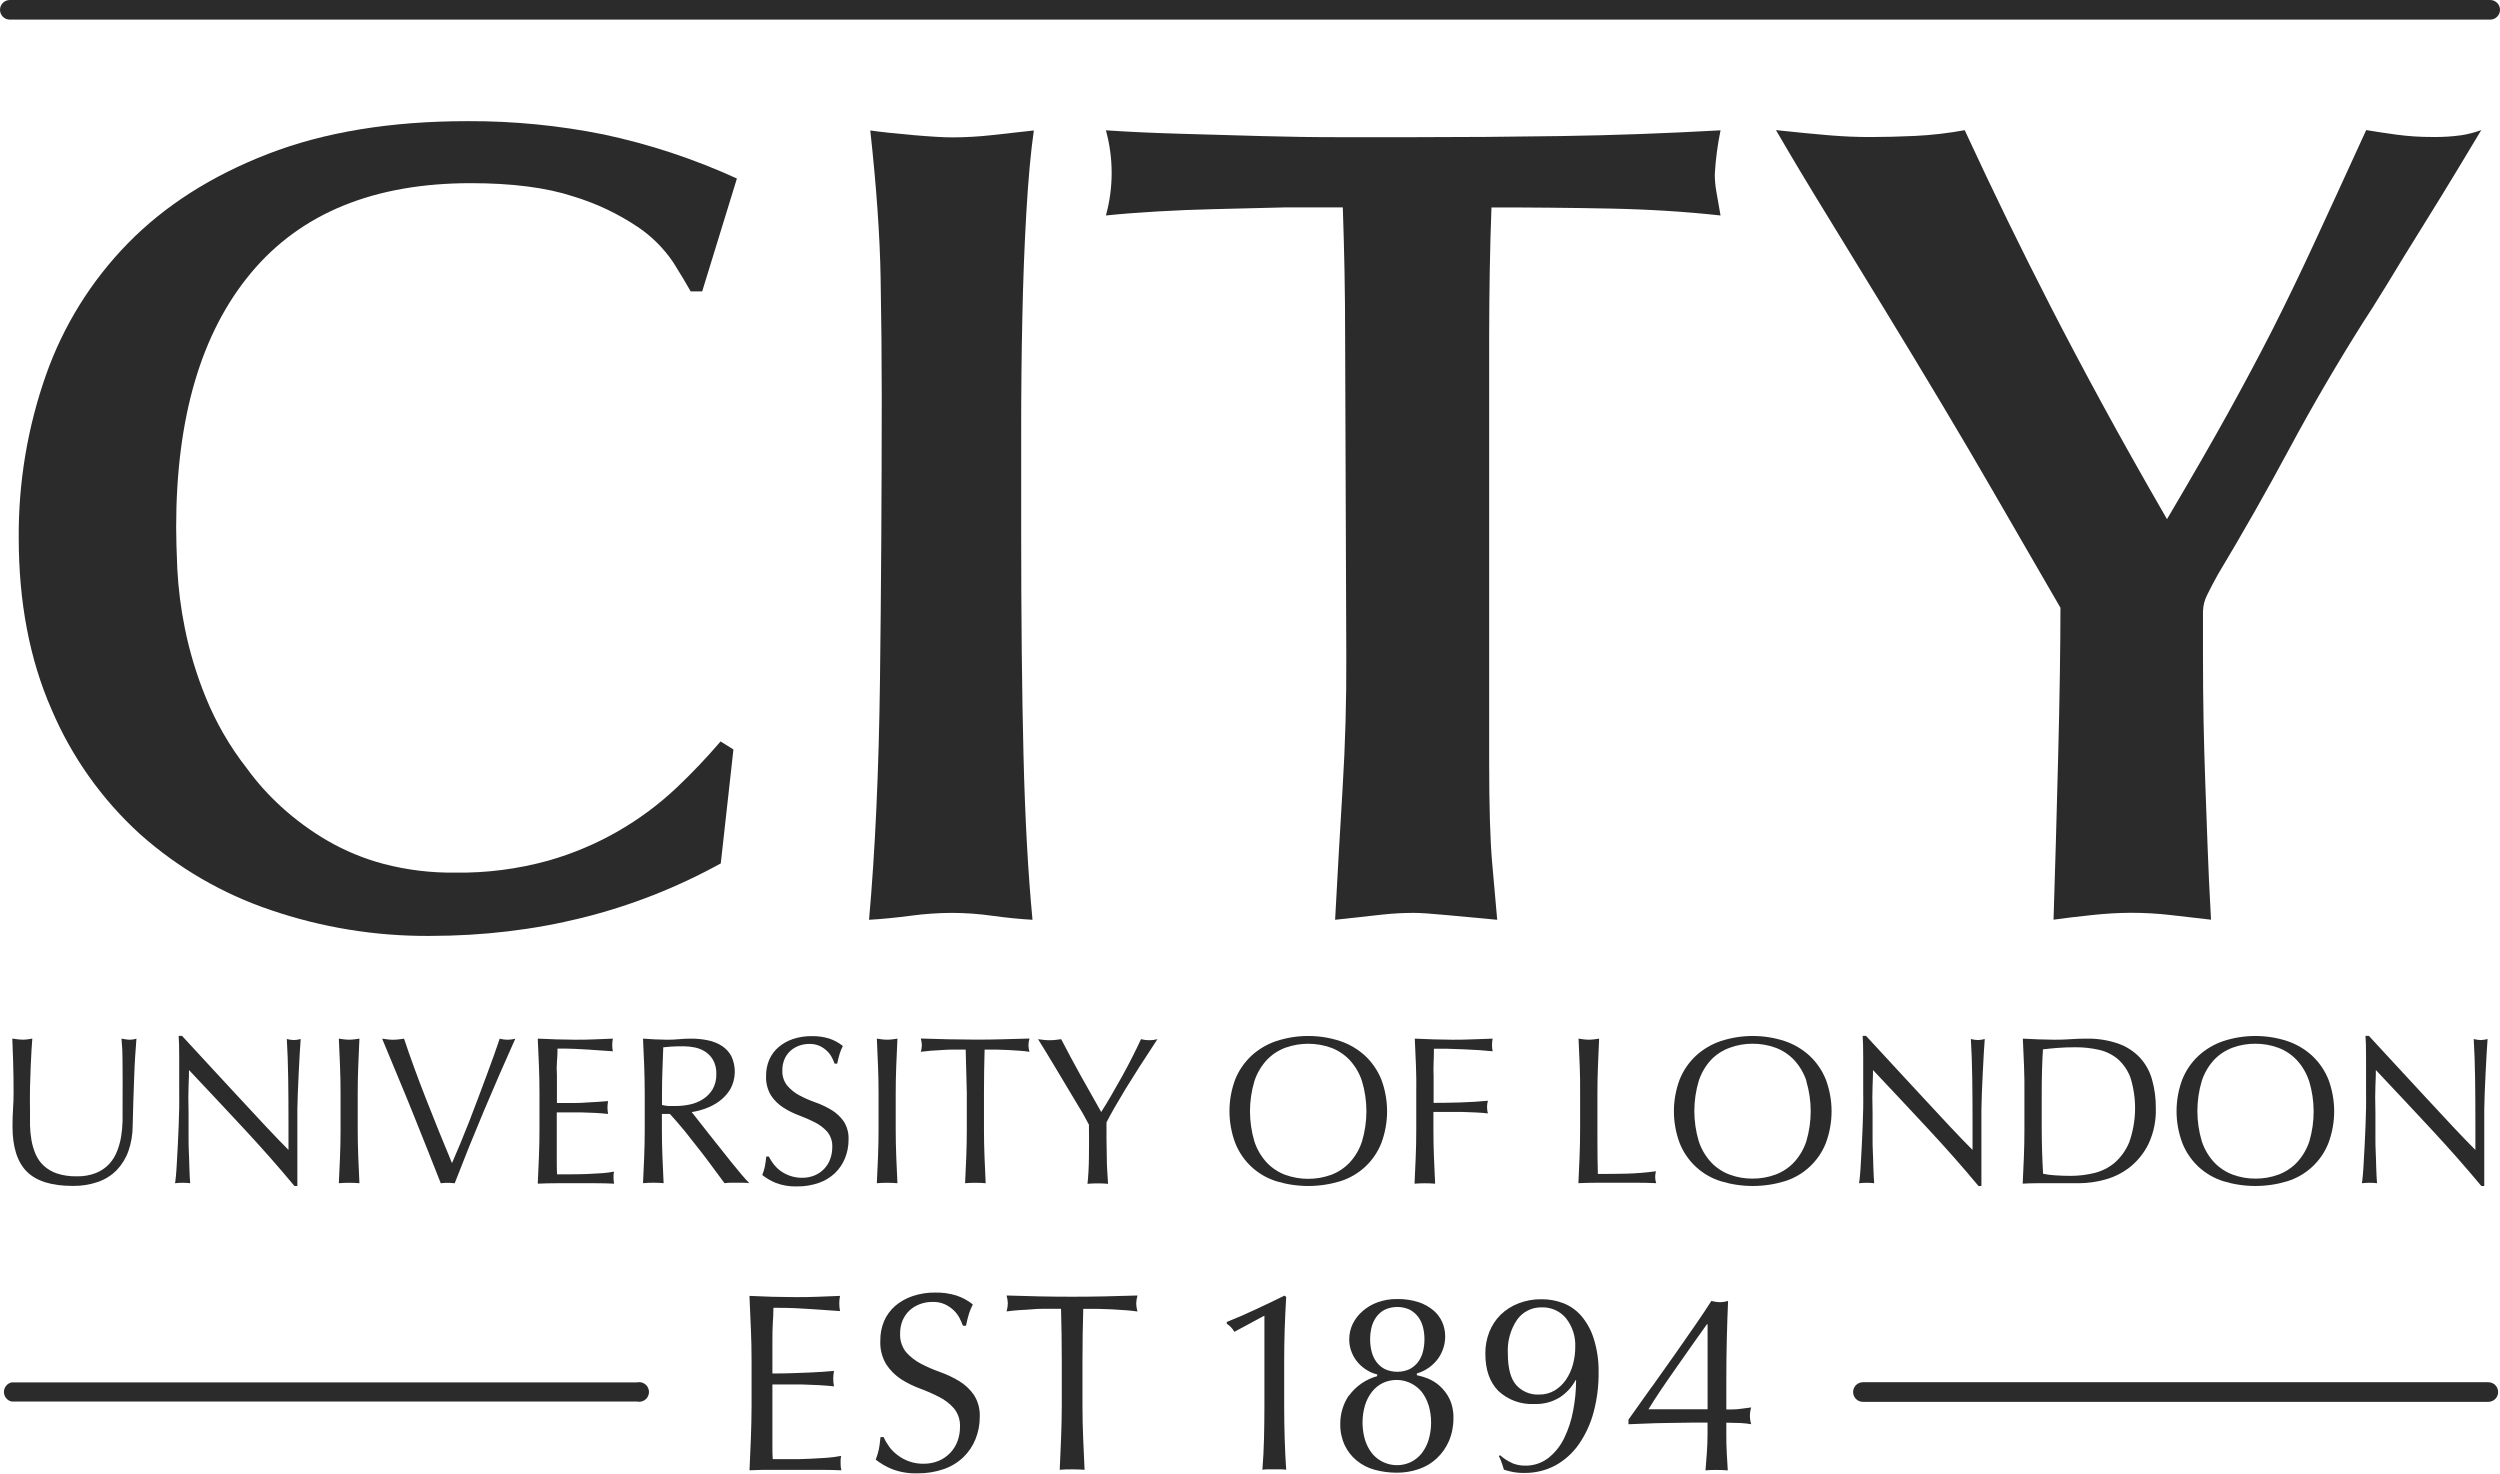
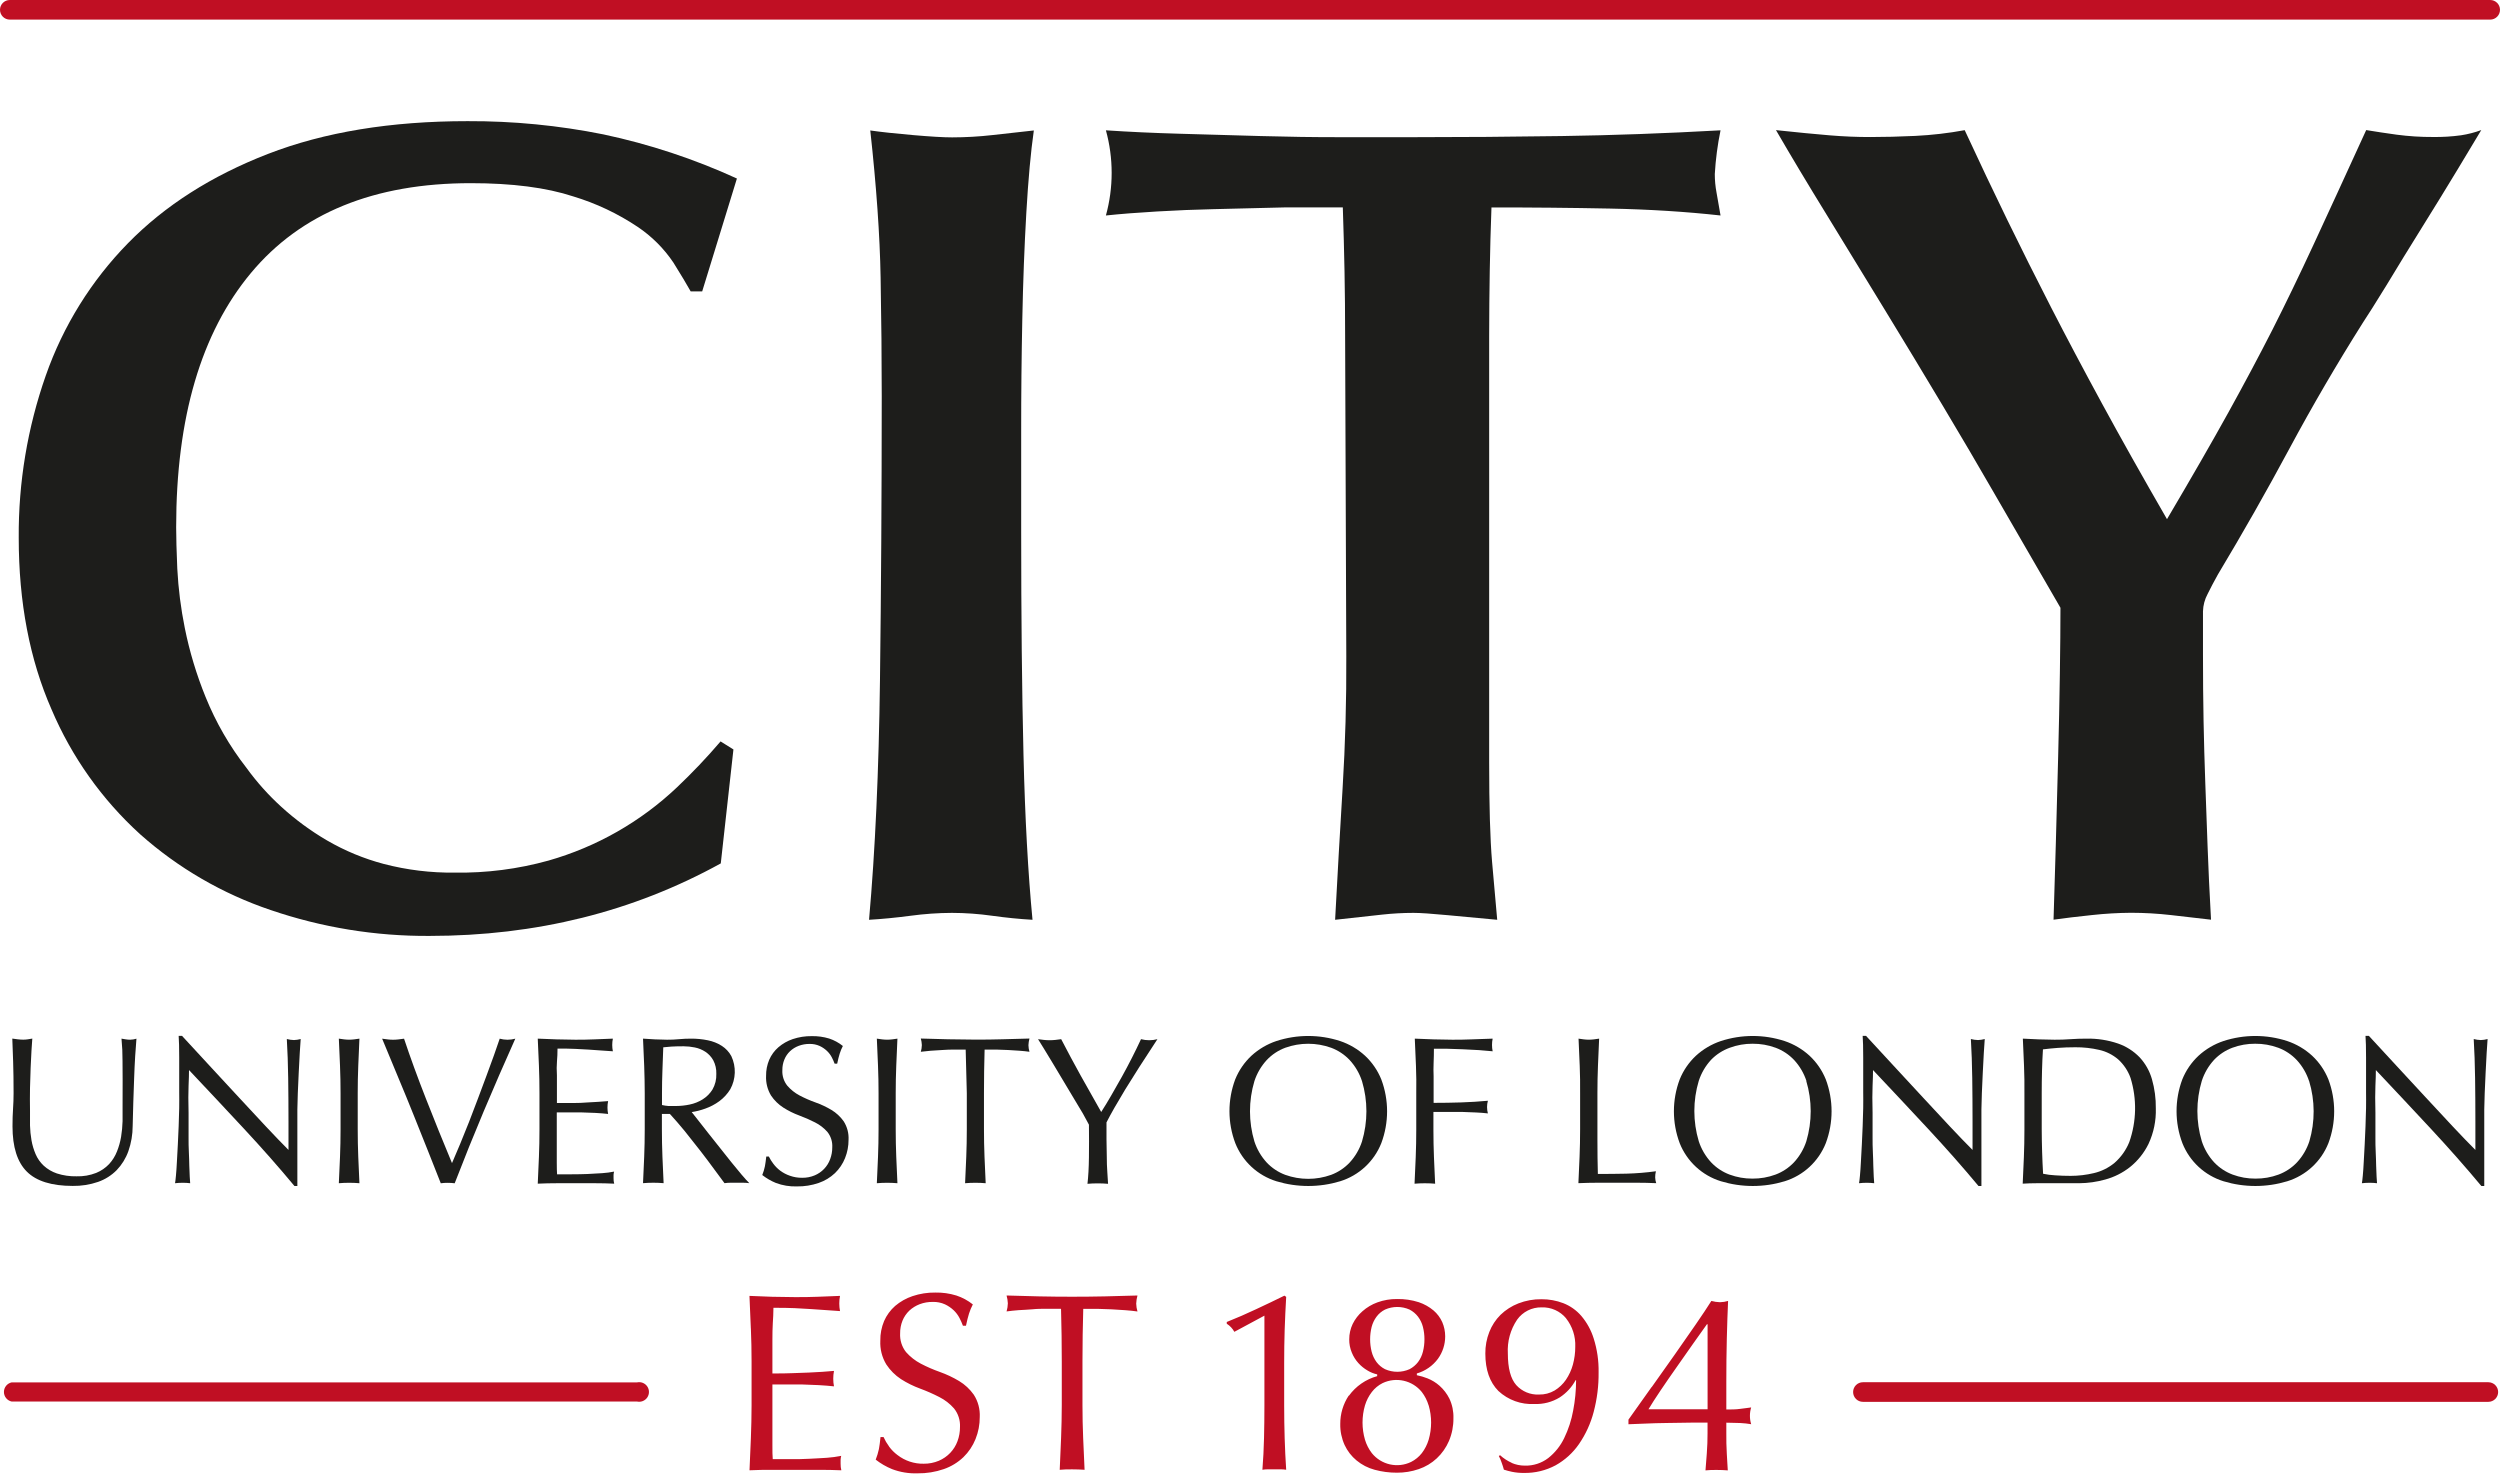
<svg xmlns="http://www.w3.org/2000/svg" viewbox="0 0 509.9 300.56" width="509.9" height="300.56">
  <defs>
    <style>
            .cls-1{
-                 fill: #2b2b2b;
+                 fill: #1d1d1b;
            }
            .cls-2{
-                 fill: #2b2b2b;
+                 fill: #c00f23;
            }
        </style>
  </defs>
  <path class="cls-1" d="M254.63,179.27h-2.35q-1.18-2.11-3.52-5.87a26.74,26.74,0,0,0-7.28-7.28,49.19,49.19,0,0,0-13.15-6.22q-8.22-2.7-20.89-2.7-29.58,0-44.84,18.31t-15.26,51.88q0,3.05.23,8.45a83,83,0,0,0,1.53,12.09A78.43,78.43,0,0,0,153.34,262a60.23,60.23,0,0,0,8.33,14.44,52.06,52.06,0,0,0,7.16,8,55.17,55.17,0,0,0,9.27,6.81,46.92,46.92,0,0,0,11.62,4.81,54.86,54.86,0,0,0,14.44,1.76,67.59,67.59,0,0,0,19.13-2.46,63.32,63.32,0,0,0,26.17-14.91,123.07,123.07,0,0,0,8.92-9.39L261,272.7l-2.58,23.24Q231.62,310.73,199,310.73a98.34,98.34,0,0,1-32.39-5.28A77.23,77.23,0,0,1,140,290a73,73,0,0,1-18.08-25.47q-6.69-15.26-6.69-35a97.91,97.91,0,0,1,5.52-33.1,73.11,73.11,0,0,1,16.78-27q11.27-11.5,28.52-18.19t40.73-6.69a137.68,137.68,0,0,1,27.7,2.7,130.59,130.59,0,0,1,27.23,9Z" transform="translate(-111.41 -119.84)" />
  <path class="cls-1" d="M291.25,200.63q0-11.27-.23-24.18t-2.11-30q3.28,0.47,8.69.94t8,0.47a74,74,0,0,0,8.22-.47l8.45-.94q-0.94,6.57-1.53,16.78t-0.82,21.71q-0.24,11.5-.23,22.89V228.1q0,26.29.47,45.66T322,307.44q-4-.23-8.22-0.82a60,60,0,0,0-8.22-.59,65.17,65.17,0,0,0-8.45.59q-4.46.59-8.45,0.82,1.88-21.13,2.23-48.83T291.25,200.63Z" transform="translate(-111.41 -119.84)" />
  <path class="cls-1" d="M415.14,275.28q0,13.38.59,20.31t1.05,11.85l-10.09-.94q-4.93-.47-7-0.47a59.64,59.64,0,0,0-6.34.35l-9.63,1.06q0.71-13.38,1.53-26.88T386,253.69l-0.24-65.49q0-6.57-.12-12.91t-0.35-13.15H373.59q-0.7,0-4.93.12t-9.74.24q-5.52.12-11.5,0.47t-10.45.82a32.72,32.72,0,0,0,0-17.37q7,0.47,15.14.7l16.43,0.47q8.33,0.24,16.32.23h14.79q14.79,0,30.28-.23t32.4-1.17a62,62,0,0,0-1.17,8.92,20.26,20.26,0,0,0,.35,3.76c0.23,1.25.5,2.82,0.82,4.69q-10.56-1.17-22.54-1.41t-24.18-.23q-0.24,6.34-.35,12.91t-0.12,13.38v86.86Z" transform="translate(-111.41 -119.84)" />
  <path class="cls-1" d="M560.73,253.22q0,7.52.12,13.73t0.35,12.56q0.23,6.34.47,13t0.7,14.91l-8.16-.94a72.74,72.74,0,0,0-8.16-.47,78.62,78.62,0,0,0-8,.47q-4.49.47-7.8,0.94,0.23-6.8.47-15.61t0.47-17.61q0.23-8.8.35-16.9t0.12-13.5l-13.85-23.94q-4.46-7.75-10.21-17.37T495.82,183q-6-9.86-11.85-19.37t-10.33-17.25q6.57,0.7,10.92,1.06t8.33,0.35q4.22,0,9.15-.23a76.3,76.3,0,0,0,10.09-1.17q4.46,9.63,8.69,18.31t8.93,17.84q4.7,9.15,10.38,19.6t13.26,23.59Q561,212.84,565.89,204t9-16.9q4.1-8.1,8.45-17.49t10.68-23.24q2.82,0.47,6.22.94a54,54,0,0,0,7.39.47,38.12,38.12,0,0,0,5.75-.35,21.06,21.06,0,0,0,4.11-1.06l-4.81,8q-3.4,5.63-7.28,11.85T598.17,178q-3.4,5.52-4.81,7.63-8,12.68-15,25.71T563.78,237q-1.18,2.11-2.11,4a7.9,7.9,0,0,0-.94,3.52v8.69Z" transform="translate(-111.41 -119.84)" />
  <path class="cls-1" d="M136.4,336.23a44,44,0,0,0-.21-4.55l0.9,0.15a5.74,5.74,0,0,0,.86.07,4.65,4.65,0,0,0,1.29-.21q-0.13,1.5-.26,3.58t-0.21,4.46q-0.09,2.38-.17,4.89t-0.13,4.87a15.55,15.55,0,0,1-.88,5.15,10.82,10.82,0,0,1-2.38,3.86,9.92,9.92,0,0,1-3.8,2.4,15.18,15.18,0,0,1-5.17.82q-6.44,0-9.36-2.92t-2.92-9.23q0-2,.11-3.58t0.11-3.2q0-3.61-.09-6.4t-0.17-4.72q0.52,0.09,1.12.15a10.46,10.46,0,0,0,1.12.07,6.47,6.47,0,0,0,.92-0.07l0.92-.15q-0.09.94-.17,2.47t-0.17,3.46q-0.09,1.93-.13,4.16t0,4.64q0,1.46,0,3a21.08,21.08,0,0,0,.3,3,12.69,12.69,0,0,0,.84,2.83,7,7,0,0,0,1.65,2.36,7.6,7.6,0,0,0,2.7,1.59,12.15,12.15,0,0,0,4,.58,10.12,10.12,0,0,0,4-.69,7.56,7.56,0,0,0,2.64-1.8,8.25,8.25,0,0,0,1.61-2.58,14.55,14.55,0,0,0,.84-3,23.88,23.88,0,0,0,.3-3.18q0-1.59,0-2.92Q136.44,339.54,136.4,336.23Z" transform="translate(-111.41 -119.84)" />
  <path class="cls-1" d="M161.12,350q-5.58-6-11.16-11.91,0,1.2-.09,3.22t0,5.49c0,0.6,0,1.35,0,2.23s0,1.82,0,2.79,0,2,.06,3,0.06,1.93.09,2.79,0.06,1.61.09,2.25,0.06,1.08.09,1.31a11.88,11.88,0,0,0-1.5-.09,13.31,13.31,0,0,0-1.59.09c0.06-.29.12-0.82,0.19-1.59s0.14-1.7.19-2.77,0.12-2.24.19-3.5,0.13-2.52.17-3.78,0.08-2.49.11-3.69,0-2.28,0-3.22q0-4.12,0-7.08t-0.11-4.42h0.69l5.6,6.07q3,3.24,5.92,6.4l5.58,6q2.64,2.81,4.61,4.79v-5.84q0-4.51-.06-8.78t-0.28-8a6.19,6.19,0,0,0,1.46.21,6,6,0,0,0,1.37-.21q-0.09.94-.19,2.83t-0.21,4q-0.11,2.15-.19,4.21t-0.09,3.31v2.58q0,1.46,0,3t0,3.2q0,1.61,0,3t0,2.42v1.42h-0.6Q166.7,356,161.12,350Z" transform="translate(-111.41 -119.84)" />
  <path class="cls-1" d="M180.76,337.24q-0.11-2.73-.24-5.56l1.07,0.15a8.16,8.16,0,0,0,2.06,0l1.07-.15q-0.13,2.83-.24,5.56t-0.11,5.56v7.38q0,2.83.11,5.58t0.24,5.41q-1-.09-2.1-0.09t-2.1.09q0.13-2.66.24-5.41t0.11-5.58V342.8Q180.87,340,180.76,337.24Z" transform="translate(-111.41 -119.84)" />
  <path class="cls-1" d="M198.9,355.08q-1.42-3.56-3-7.51t-3.31-8.07q-1.7-4.12-3.24-7.81l1.16,0.15a8.84,8.84,0,0,0,2.15,0l1.16-.15q0.94,2.83,2.08,5.95t2.4,6.33q1.27,3.22,2.6,6.53t2.7,6.57q0.77-1.76,1.67-3.93t1.82-4.51q0.92-2.34,1.82-4.77l1.74-4.66q0.84-2.23,1.52-4.16t1.16-3.35a6,6,0,0,0,3.18,0q-3.35,7.47-6.44,14.81t-5.92,14.68a11.14,11.14,0,0,0-1.42-.09,9.39,9.39,0,0,0-1.42.09Q200.32,358.64,198.9,355.08Z" transform="translate(-111.41 -119.84)" />
  <path class="cls-1" d="M221.33,337.17q-0.11-2.75-.24-5.49l3.84,0.15q1.91,0.06,3.84.07t3.82-.07l3.82-.15a6.52,6.52,0,0,0,0,2.58l-2.51-.17-2.4-.17q-1.27-.08-2.77-0.15t-3.61-.06q0,1.38-.11,2.62T225,339.15q0,1.67,0,3.26t0,2.4q1.89,0,3.39,0t2.75-.11l2.3-.13q1.05-.06,2-0.15a6.76,6.76,0,0,0-.13,1.33,6.56,6.56,0,0,0,.13,1.29q-1.12-.13-2.6-0.21t-3-.11l-2.79,0-2.08,0c0,0.26,0,.54,0,0.84s0,0.68,0,1.14v4.25q0,2.45,0,4t0.06,2.4h3q1.63,0,3.2-.06t3-.17a19,19,0,0,0,2.43-.32,3.08,3.08,0,0,0-.11.67q0,0.37,0,.67a4,4,0,0,0,.13,1.12q-1.93-.09-3.84-0.09H225q-1.93,0-3.91.09,0.13-2.75.24-5.47t0.11-5.56v-7.38Q221.44,339.92,221.33,337.17Z" transform="translate(-111.41 -119.84)" />
  <path class="cls-1" d="M242.8,337.24q-0.11-2.73-.24-5.56l2.45,0.15q1.2,0.06,2.45.07t2.45-.11q1.2-.11,2.45-0.11a16.61,16.61,0,0,1,3.43.34,8.36,8.36,0,0,1,2.85,1.14,5.74,5.74,0,0,1,1.93,2.08,7.45,7.45,0,0,1-.21,6.76,8.63,8.63,0,0,1-2.25,2.45,11.12,11.12,0,0,1-2.85,1.5,14.24,14.24,0,0,1-2.77.71l1.42,1.8q0.9,1.16,2,2.55l2.32,2.92,2.32,2.92q1.12,1.4,2.1,2.55t1.59,1.76a9.49,9.49,0,0,0-1.29-.09h-2.53a8.58,8.58,0,0,0-1.24.09l-2-2.7q-1.31-1.8-2.9-3.86t-3.24-4.1q-1.65-2-3-3.46h-1.63v3.13q0,2.83.11,5.58t0.24,5.41q-1-.09-2.1-0.09t-2.1.09q0.13-2.66.24-5.41t0.11-5.58V342.8Q242.9,340,242.8,337.24Zm4.94,8.18q0.71,0,1.57,0a13.53,13.53,0,0,0,2.77-.3,8,8,0,0,0,2.64-1.05,6.25,6.25,0,0,0,2-2,5.92,5.92,0,0,0,.79-3.2,5.55,5.55,0,0,0-.62-2.77,5,5,0,0,0-1.61-1.74,6.14,6.14,0,0,0-2.15-.88,11.39,11.39,0,0,0-2.28-.24q-1.5,0-2.49.06t-1.67.15l-0.17,4.68q-0.09,2.32-.09,4.64v2.45A8.9,8.9,0,0,0,247.73,345.42Z" transform="translate(-111.41 -119.84)" />
  <path class="cls-1" d="M269.11,357.16a7.07,7.07,0,0,0,1.42,1.44,7.27,7.27,0,0,0,2,1.05,7.2,7.2,0,0,0,2.49.41,6.36,6.36,0,0,0,2.55-.49,5.69,5.69,0,0,0,3.16-3.31,6.82,6.82,0,0,0,.43-2.43,4.61,4.61,0,0,0-1-3.13,8.33,8.33,0,0,0-2.51-1.93,29.35,29.35,0,0,0-3.24-1.42,16.73,16.73,0,0,1-3.24-1.61,8.59,8.59,0,0,1-2.51-2.47,7.14,7.14,0,0,1-1-4,8.14,8.14,0,0,1,.64-3.28,7.16,7.16,0,0,1,1.87-2.55,8.83,8.83,0,0,1,2.94-1.67,11.64,11.64,0,0,1,3.86-.6,11.46,11.46,0,0,1,3.56.49,8.88,8.88,0,0,1,2.79,1.52,9.28,9.28,0,0,0-.64,1.55q-0.26.82-.52,2.06h-0.52a11,11,0,0,0-.58-1.31,5,5,0,0,0-1-1.31,5.54,5.54,0,0,0-1.48-1,4.78,4.78,0,0,0-2.06-.41,6.12,6.12,0,0,0-2.21.39,5.29,5.29,0,0,0-1.76,1.09,4.83,4.83,0,0,0-1.16,1.7,5.56,5.56,0,0,0-.41,2.15,4.68,4.68,0,0,0,1,3.18,8.63,8.63,0,0,0,2.51,2,24.58,24.58,0,0,0,3.24,1.42,18.21,18.21,0,0,1,3.24,1.52,8.28,8.28,0,0,1,2.51,2.32,6.39,6.39,0,0,1,1,3.78,9.91,9.91,0,0,1-.71,3.73,8.79,8.79,0,0,1-2.06,3.07,9.16,9.16,0,0,1-3.31,2,13,13,0,0,1-4.44.71,11.08,11.08,0,0,1-4.31-.71,11.72,11.72,0,0,1-2.77-1.61,10.18,10.18,0,0,0,.54-1.78q0.15-.79.28-2h0.52A8.58,8.58,0,0,0,269.11,357.16Z" transform="translate(-111.41 -119.84)" />
  <path class="cls-1" d="M290.49,337.24q-0.11-2.73-.24-5.56l1.07,0.15a8.16,8.16,0,0,0,2.06,0l1.07-.15q-0.13,2.83-.24,5.56t-0.11,5.56v7.38q0,2.83.11,5.58t0.24,5.41q-1-.09-2.1-0.09t-2.1.09q0.13-2.66.24-5.41t0.11-5.58V342.8Q290.6,340,290.49,337.24Z" transform="translate(-111.41 -119.84)" />
  <path class="cls-1" d="M308.37,333.91l-2.34,0q-1.22,0-2.45.09l-2.36.15q-1.14.09-2,.21a5.21,5.21,0,0,0,.21-1.37,5.93,5.93,0,0,0-.21-1.33l5.54,0.15q2.7,0.06,5.54.07t5.54-.07l5.54-.15a6,6,0,0,0-.21,1.37,5.07,5.07,0,0,0,.21,1.33q-0.9-.13-2-0.21l-2.36-.15q-1.22-.06-2.45-0.09l-2.34,0q-0.13,4.42-.13,8.89v7.38q0,2.83.11,5.58t0.24,5.41q-1-.09-2.1-0.09t-2.1.09q0.13-2.66.24-5.41t0.11-5.58V342.8Q308.5,338.33,308.37,333.91Z" transform="translate(-111.41 -119.84)" />
  <path class="cls-1" d="M332.3,347l-1.85-3.09-2.13-3.56-2.13-3.56-1.82-3q-0.82-1.35-1.24-2l1.18,0.15a10.69,10.69,0,0,0,2.36,0l1.18-.15q1.93,3.73,3.93,7.34t4.23,7.51q1-1.55,2.06-3.39t2.15-3.78q1.07-1.93,2.06-3.88t1.85-3.8a6.63,6.63,0,0,0,3.35,0q-2.06,3.13-3.69,5.67t-2.88,4.59q-1.25,2.06-2.19,3.71t-1.63,3q0,1.59,0,3.39t0.06,3.54q0,1.74.11,3.22t0.15,2.38q-1-.09-2.1-0.09t-2.1.09q0.26-2.23.3-5.41t0-6.65Z" transform="translate(-111.41 -119.84)" />
  <path class="cls-1" d="M363.34,340a13.58,13.58,0,0,1,3.31-4.83,14.25,14.25,0,0,1,5.09-3,21,21,0,0,1,13,0,14.26,14.26,0,0,1,5.09,3,13.58,13.58,0,0,1,3.31,4.83,18.5,18.5,0,0,1,0,13,13.24,13.24,0,0,1-8.39,7.77,22.38,22.38,0,0,1-13,0,13.24,13.24,0,0,1-8.39-7.77A18.51,18.51,0,0,1,363.34,340Zm25.86,0.34a11.69,11.69,0,0,0-2.51-4.29,10,10,0,0,0-3.78-2.51,13.83,13.83,0,0,0-9.36,0,10,10,0,0,0-3.78,2.51,11.72,11.72,0,0,0-2.51,4.29,21.49,21.49,0,0,0,0,12.32,11.71,11.71,0,0,0,2.51,4.29,10,10,0,0,0,3.78,2.51,13.82,13.82,0,0,0,9.36,0,10,10,0,0,0,3.78-2.51,11.67,11.67,0,0,0,2.51-4.29A21.49,21.49,0,0,0,389.2,340.33Z" transform="translate(-111.41 -119.84)" />
  <path class="cls-1" d="M400.21,337.24q-0.11-2.73-.24-5.56l3.84,0.15q1.91,0.06,3.84.07t3.91-.07l4.29-.15a6.52,6.52,0,0,0,0,2.58q-1.16-.13-2.79-0.24t-3.33-.17l-3.26-.11q-1.57,0-2.6,0,0,1.5-.06,2.88t0,2.75q0,1.5,0,2.77t0,2.64q2.83,0,5.6-.09t5.47-.34a4.92,4.92,0,0,0,0,2.58q-1.07-.13-2.42-0.19l-2.81-.11q-1.46,0-3,0h-2.88v3.65q0,2.83.11,5.58t0.24,5.41q-1-.09-2.1-0.09t-2.1.09q0.13-2.66.24-5.41t0.11-5.58V342.8Q400.32,340,400.21,337.24Z" transform="translate(-111.41 -119.84)" />
  <path class="cls-1" d="M433.61,337.24q-0.11-2.73-.24-5.56l1.07,0.15a8.15,8.15,0,0,0,2.06,0l1.07-.15q-0.13,2.83-.24,5.56t-0.11,5.56q0,5.41,0,9.38t0.09,7.1q3,0,5.84-.06a55.2,55.2,0,0,0,6-.49A5,5,0,0,0,449,360a4,4,0,0,0,.21,1.16q-2-.09-3.95-0.09h-7.92q-1.91,0-4,.09,0.13-2.66.24-5.41t0.11-5.58V342.8Q433.72,340,433.61,337.24Z" transform="translate(-111.41 -119.84)" />
  <path class="cls-1" d="M454,340a13.57,13.57,0,0,1,3.31-4.83,14.25,14.25,0,0,1,5.09-3,21,21,0,0,1,13,0,14.24,14.24,0,0,1,5.09,3,13.59,13.59,0,0,1,3.31,4.83,18.52,18.52,0,0,1,0,13,13.24,13.24,0,0,1-8.39,7.77,22.38,22.38,0,0,1-13,0A13.24,13.24,0,0,1,454,353,18.5,18.5,0,0,1,454,340Zm25.86,0.34a11.7,11.7,0,0,0-2.51-4.29,10,10,0,0,0-3.78-2.51,13.27,13.27,0,0,0-4.7-.82,13.14,13.14,0,0,0-4.66.82A10,10,0,0,0,460.4,336a11.7,11.7,0,0,0-2.51,4.29,21.49,21.49,0,0,0,0,12.32,11.69,11.69,0,0,0,2.51,4.29,10,10,0,0,0,3.78,2.51,13.11,13.11,0,0,0,4.66.82,13.24,13.24,0,0,0,4.7-.82,10,10,0,0,0,3.78-2.51,11.69,11.69,0,0,0,2.51-4.29A21.49,21.49,0,0,0,479.82,340.33Z" transform="translate(-111.41 -119.84)" />
  <path class="cls-1" d="M504.59,350q-5.58-6-11.16-11.91,0,1.2-.09,3.22t0,5.49c0,0.6,0,1.35,0,2.23s0,1.82,0,2.79,0,2,.06,3,0.06,1.93.09,2.79,0.06,1.61.09,2.25,0.06,1.08.09,1.31a11.89,11.89,0,0,0-1.5-.09,13.31,13.31,0,0,0-1.59.09c0.06-.29.12-0.82,0.19-1.59s0.14-1.7.19-2.77,0.12-2.24.19-3.5,0.13-2.52.17-3.78,0.08-2.49.11-3.69,0-2.28,0-3.22q0-4.12,0-7.08t-0.11-4.42h0.69l5.6,6.07q3,3.24,5.92,6.4l5.58,6q2.64,2.81,4.62,4.79v-5.84q0-4.51-.06-8.78t-0.28-8a6.19,6.19,0,0,0,1.46.21,6,6,0,0,0,1.37-.21q-0.09.94-.19,2.83t-0.21,4q-0.11,2.15-.19,4.21t-0.09,3.31v2.58q0,1.46,0,3t0,3.2q0,1.61,0,3t0,2.42v1.42h-0.6Q510.17,356,504.59,350Z" transform="translate(-111.41 -119.84)" />
  <path class="cls-1" d="M524.23,337.24q-0.11-2.73-.24-5.56l3.24,0.15q1.61,0.06,3.24.07t3.24-.11q1.61-.11,3.24-0.11a18.77,18.77,0,0,1,6.46,1,11.28,11.28,0,0,1,4.4,2.81,11,11,0,0,1,2.51,4.46,20.62,20.62,0,0,1,.79,5.95,16,16,0,0,1-1.48,7.23,13.81,13.81,0,0,1-3.78,4.74,14.1,14.1,0,0,1-5.07,2.55,20.2,20.2,0,0,1-5.3.75q-1.46,0-2.88,0t-2.88,0h-2.88q-1.42,0-2.88.09,0.13-2.66.24-5.41t0.11-5.58V342.8Q524.34,340,524.23,337.24Zm3.89,22a15.56,15.56,0,0,0,2.45.32q1.55,0.11,3.18.11a20.46,20.46,0,0,0,4.72-.56,10.25,10.25,0,0,0,4.23-2.1,11.24,11.24,0,0,0,3-4.23,20.91,20.91,0,0,0,.26-13.07,9.34,9.34,0,0,0-2.53-3.8,9,9,0,0,0-3.84-1.93,20.92,20.92,0,0,0-4.89-.54q-1.93,0-3.61.13t-3,.3q-0.13,2.06-.19,4.31t-0.06,4.57v7.38Q527.86,354.82,528.12,359.28Z" transform="translate(-111.41 -119.84)" />
  <path class="cls-1" d="M556.51,340a13.57,13.57,0,0,1,3.31-4.83,14.25,14.25,0,0,1,5.09-3,21,21,0,0,1,13,0,14.24,14.24,0,0,1,5.09,3,13.59,13.59,0,0,1,3.31,4.83,18.52,18.52,0,0,1,0,13,13.24,13.24,0,0,1-8.39,7.77,22.38,22.38,0,0,1-13,0,13.24,13.24,0,0,1-8.39-7.77A18.5,18.5,0,0,1,556.51,340Zm25.86,0.34a11.7,11.7,0,0,0-2.51-4.29,10,10,0,0,0-3.78-2.51,13.27,13.27,0,0,0-4.7-.82,13.14,13.14,0,0,0-4.66.82A10,10,0,0,0,563,336a11.7,11.7,0,0,0-2.51,4.29,21.49,21.49,0,0,0,0,12.32,11.69,11.69,0,0,0,2.51,4.29,10,10,0,0,0,3.78,2.51,13.11,13.11,0,0,0,4.66.82,13.24,13.24,0,0,0,4.7-.82,10,10,0,0,0,3.78-2.51,11.69,11.69,0,0,0,2.51-4.29A21.49,21.49,0,0,0,582.38,340.33Z" transform="translate(-111.41 -119.84)" />
  <path class="cls-1" d="M607.15,350q-5.58-6-11.16-11.91,0,1.2-.09,3.22t0,5.49c0,0.6,0,1.35,0,2.23s0,1.82,0,2.79,0,2,.06,3,0.06,1.93.09,2.79,0.06,1.61.09,2.25,0.06,1.08.09,1.31a11.89,11.89,0,0,0-1.5-.09,13.31,13.31,0,0,0-1.59.09c0.06-.29.12-0.82,0.19-1.59s0.14-1.7.19-2.77,0.12-2.24.19-3.5,0.13-2.52.17-3.78,0.08-2.49.11-3.69,0-2.28,0-3.22q0-4.12,0-7.08t-0.11-4.42h0.69l5.6,6.07q3,3.24,5.92,6.4l5.58,6q2.64,2.81,4.62,4.79v-5.84q0-4.51-.06-8.78t-0.28-8a6.19,6.19,0,0,0,1.46.21,6,6,0,0,0,1.37-.21q-0.09.94-.19,2.83t-0.21,4q-0.11,2.15-.19,4.21t-0.09,3.31v2.58q0,1.46,0,3t0,3.2q0,1.61,0,3t0,2.42v1.42h-0.6Q612.73,356,607.15,350Z" transform="translate(-111.41 -119.84)" />
  <path class="cls-2" d="M448.28,402.77l4.76-6.72c1.53-2.19,2.94-4.2,4.24-6.09s2.35-3.46,3.18-4.78a7.35,7.35,0,0,0,1.76.26,6.1,6.1,0,0,0,1.65-.26c-0.1,2.28-.19,4.84-0.26,7.69s-0.1,5.76-.1,8.76v5.69c1,0,1.94,0,2.85-.13s1.64-.19,2.22-0.29a5.84,5.84,0,0,0,0,3.42,18.55,18.55,0,0,0-2.22-.24c-0.91,0-1.85-.07-2.85-0.07v2.17c0,1.36,0,2.73.1,4.18s0.13,2.55.2,3.38c-0.68-.06-1.45-0.09-2.27-0.09s-1.58,0-2.28.09c0.08-.89.16-2,0.27-3.46s0.15-2.77.15-4.09V410l-3.44,0-4.71.07c-1.64,0-3.2.08-4.67,0.13l-3.31.13v-0.94c1.51-2.13,3.09-4.36,4.73-6.66m11.3-12.83q-1.09,1.51-2.74,3.85l-3.41,4.86c-1.18,1.67-2.29,3.28-3.34,4.84s-1.87,2.84-2.46,3.83h12.06V389.94h-0.1Zm-39.9,28.3a6.81,6.81,0,0,0,2.74.57,7.54,7.54,0,0,0,4.78-1.55,11.52,11.52,0,0,0,3.24-4.06,21.57,21.57,0,0,0,1.83-5.61,32.75,32.75,0,0,0,.6-6.21h-0.1a9.66,9.66,0,0,1-3.23,3.51,9.17,9.17,0,0,1-5.15,1.35,10,10,0,0,1-7.37-2.66c-1.77-1.79-2.66-4.32-2.66-7.63a11.63,11.63,0,0,1,.81-4.4,10.13,10.13,0,0,1,2.29-3.5,10.94,10.94,0,0,1,3.62-2.32,12.54,12.54,0,0,1,4.76-.86,12.22,12.22,0,0,1,4.43.81,9.31,9.31,0,0,1,3.66,2.59,13.13,13.13,0,0,1,2.53,4.61,21.59,21.59,0,0,1,1,6.9,30.23,30.23,0,0,1-1,8.06,20.92,20.92,0,0,1-3,6.57,14.17,14.17,0,0,1-4.78,4.34,13.19,13.19,0,0,1-6.44,1.55,11.44,11.44,0,0,1-2.44-.23,15.73,15.73,0,0,1-1.66-.44c-0.09-.38-0.25-0.85-0.44-1.39a8.94,8.94,0,0,0-.59-1.4l0.26-.15a8.86,8.86,0,0,0,2.38,1.55m11.09-29.47a6.22,6.22,0,0,0-5-2.24,6,6,0,0,0-5,2.51,11.18,11.18,0,0,0-1.89,6.9c0,3,.57,5.14,1.71,6.44a5.87,5.87,0,0,0,4.65,1.93,6,6,0,0,0,3.19-.83,7.53,7.53,0,0,0,2.29-2.17,10.45,10.45,0,0,0,1.43-3.11,13.65,13.65,0,0,0,.48-3.62,8.78,8.78,0,0,0-1.89-5.83m-44.28,15.81a10.59,10.59,0,0,1,5.77-4v-0.36a6.53,6.53,0,0,1-2-.81,7.77,7.77,0,0,1-1.84-1.5,7.16,7.16,0,0,1-1.34-2.15,6.73,6.73,0,0,1-.52-2.69,7.28,7.28,0,0,1,.7-3.13,8.33,8.33,0,0,1,2-2.6,9.46,9.46,0,0,1,3.05-1.81,11.34,11.34,0,0,1,4-.68,13.71,13.71,0,0,1,4.44.65,9.31,9.31,0,0,1,3,1.68,6.77,6.77,0,0,1,1.79,2.4,7.31,7.31,0,0,1,.59,2.88,7.79,7.79,0,0,1-1.47,4.57,8.19,8.19,0,0,1-4.31,3v0.36a12.69,12.69,0,0,1,2.17.64,8.35,8.35,0,0,1,2.46,1.51,8.77,8.77,0,0,1,2,2.61,8.64,8.64,0,0,1,.83,4,11.54,11.54,0,0,1-.91,4.65,10.51,10.51,0,0,1-2.48,3.54,10.16,10.16,0,0,1-3.68,2.2,13.51,13.51,0,0,1-4.46.73,17,17,0,0,1-4.55-.6,9.68,9.68,0,0,1-3.68-1.9,9,9,0,0,1-2.43-3.14,9.93,9.93,0,0,1-.89-4.3,10.35,10.35,0,0,1,1.73-5.79m15.13-14a5.85,5.85,0,0,0-1-2.09,5.19,5.19,0,0,0-1.73-1.45,6.16,6.16,0,0,0-5,0,4.85,4.85,0,0,0-1.73,1.45,6.05,6.05,0,0,0-1,2.09,10.36,10.36,0,0,0-.31,2.53,10.51,10.51,0,0,0,.31,2.52,6.12,6.12,0,0,0,1,2.12,5,5,0,0,0,1.73,1.45,6.16,6.16,0,0,0,5,0,5.3,5.3,0,0,0,1.73-1.45,5.91,5.91,0,0,0,1-2.12,10.1,10.1,0,0,0,.31-2.52,10,10,0,0,0-.31-2.53m1.16,16a8.52,8.52,0,0,0-1.39-2.73,6.63,6.63,0,0,0-8-1.81,6.38,6.38,0,0,0-2.19,1.81,8.46,8.46,0,0,0-1.4,2.73,12.54,12.54,0,0,0,0,7,8.5,8.5,0,0,0,1.4,2.74,6.59,6.59,0,0,0,8,1.8,6.52,6.52,0,0,0,2.2-1.8,8.56,8.56,0,0,0,1.39-2.74,12.52,12.52,0,0,0,0-7m-39.63-15a4.5,4.5,0,0,0-1.55-1.65v-0.36c2-.8,4-1.66,6-2.61s4-1.87,5.76-2.76l0.36,0.25q-0.2,3.42-.31,6.75c-0.07,2.22-.1,4.48-0.1,6.75v8.64q0,3.42.1,6.69t0.31,6.43a7.77,7.77,0,0,0-1.21-.09H370.1a7.78,7.78,0,0,0-1.21.09c0.17-2.13.28-4.29,0.33-6.46s0.08-4.39.08-6.67V388.18Zm-35.38-4.7-2.83,0c-1,0-2,0-2.94.1s-1.93.11-2.85,0.18-1.73.16-2.46,0.26a6.29,6.29,0,0,0,.26-1.65,7,7,0,0,0-.26-1.6l6.68,0.18q3.26,0.07,6.68.07t6.66-.07l6.68-.18a7.12,7.12,0,0,0-.26,1.66,6.15,6.15,0,0,0,.26,1.6c-0.73-.1-1.54-0.2-2.45-0.26s-1.87-.13-2.85-0.18-2-.08-2.94-0.1l-2.82,0c-0.1,3.54-.16,7.11-0.16,10.71v8.89c0,2.28.05,4.51,0.14,6.72s0.18,4.38.29,6.51c-0.8-.06-1.64-0.09-2.53-0.09s-1.74,0-2.54.09c0.1-2.13.2-4.3,0.28-6.51s0.14-4.44.14-6.72V397.6q0-5.4-.15-10.71m-35.07,28a8.29,8.29,0,0,0,1.71,1.72,8.46,8.46,0,0,0,5.35,1.77,7.75,7.75,0,0,0,3.08-.6,7,7,0,0,0,2.33-1.61,6.92,6.92,0,0,0,1.48-2.38,8.21,8.21,0,0,0,.51-2.91,5.59,5.59,0,0,0-1.22-3.78,10,10,0,0,0-3-2.32,35.62,35.62,0,0,0-3.91-1.72,20.23,20.23,0,0,1-3.9-1.93,10.48,10.48,0,0,1-3-3,8.51,8.51,0,0,1-1.22-4.85,9.92,9.92,0,0,1,.77-4,8.82,8.82,0,0,1,2.25-3.08,10.73,10.73,0,0,1,3.54-2,14,14,0,0,1,4.66-.73,13.62,13.62,0,0,1,4.28.6,10.72,10.72,0,0,1,3.37,1.82,11.87,11.87,0,0,0-.78,1.87c-0.21.66-.41,1.49-0.62,2.48h-0.62a13.86,13.86,0,0,0-.7-1.58,6,6,0,0,0-1.19-1.58,6.85,6.85,0,0,0-1.78-1.21,5.64,5.64,0,0,0-2.49-.49,7.23,7.23,0,0,0-2.65.46,6.58,6.58,0,0,0-2.12,1.31,6,6,0,0,0-1.4,2.06,6.73,6.73,0,0,0-.48,2.58,5.66,5.66,0,0,0,1.21,3.83,10.59,10.59,0,0,0,3,2.35,29.75,29.75,0,0,0,3.91,1.7,22,22,0,0,1,3.9,1.84,9.94,9.94,0,0,1,3,2.79,7.68,7.68,0,0,1,1.22,4.55,11.87,11.87,0,0,1-.86,4.5,10.68,10.68,0,0,1-2.48,3.7,11,11,0,0,1-4,2.43,15.7,15.7,0,0,1-5.35.86,13.35,13.35,0,0,1-5.2-.86,14,14,0,0,1-3.33-1.93,13.89,13.89,0,0,0,.65-2.15c0.12-.64.23-1.46,0.33-2.46h0.62a10.06,10.06,0,0,0,1.11,1.9m-28.18-24.08q-0.13-3.31-.28-6.61l4.63,0.18c1.53,0,3.08.07,4.63,0.07s3.08,0,4.61-.07l4.6-.18a7.89,7.89,0,0,0-.15,1.55,8.17,8.17,0,0,0,.15,1.55l-3-.21-2.91-.2c-1-.07-2.12-0.13-3.33-0.19s-2.65-.07-4.34-0.07c0,1.11-.07,2.15-0.13,3.15s-0.08,2.14-.08,3.41,0,2.66,0,3.93,0,2.24,0,2.9c1.52,0,2.88,0,4.09-.06s2.31-.07,3.3-0.12l2.77-.15c0.84-.06,1.65-0.11,2.4-0.19a8.27,8.27,0,0,0-.15,1.6,8,8,0,0,0,.15,1.55q-1.34-.15-3.12-0.25t-3.57-.14l-3.36,0-2.51,0c0,0.32,0,.65,0,1s0,0.82,0,1.37v5.12q0,2.94,0,4.85c0,1.27,0,2.25.07,2.9h3.62c1.32,0,2.6,0,3.86-.08s2.45-.11,3.57-0.2a23.49,23.49,0,0,0,2.91-.39,3.83,3.83,0,0,0-.12.8c0,0.3,0,.56,0,0.8a5.2,5.2,0,0,0,.15,1.34q-2.32-.1-4.63-0.09h-9.39c-1.55,0-3.12,0-4.71.09,0.1-2.19.2-4.4,0.28-6.58s0.14-4.43.14-6.7v-8.9q0-3.4-.14-6.72" transform="translate(-111.41 -119.84)" />
  <path class="cls-2" d="M241.35,405.7H113.79a2,2,0,0,1,0-3.91H241.35A2,2,0,1,1,241.35,405.7Z" transform="translate(-111.41 -119.84)" />
  <path class="cls-2" d="M618.93,405.76H491.37a2,2,0,0,1,0-4H618.93A2,2,0,0,1,618.93,405.76Z" transform="translate(-111.41 -119.84)" />
  <path class="cls-2" d="M619.31,123.84H113.41a2,2,0,0,1,0-4h505.9A2,2,0,0,1,619.31,123.84Z" transform="translate(-111.41 -119.84)" />
</svg>
